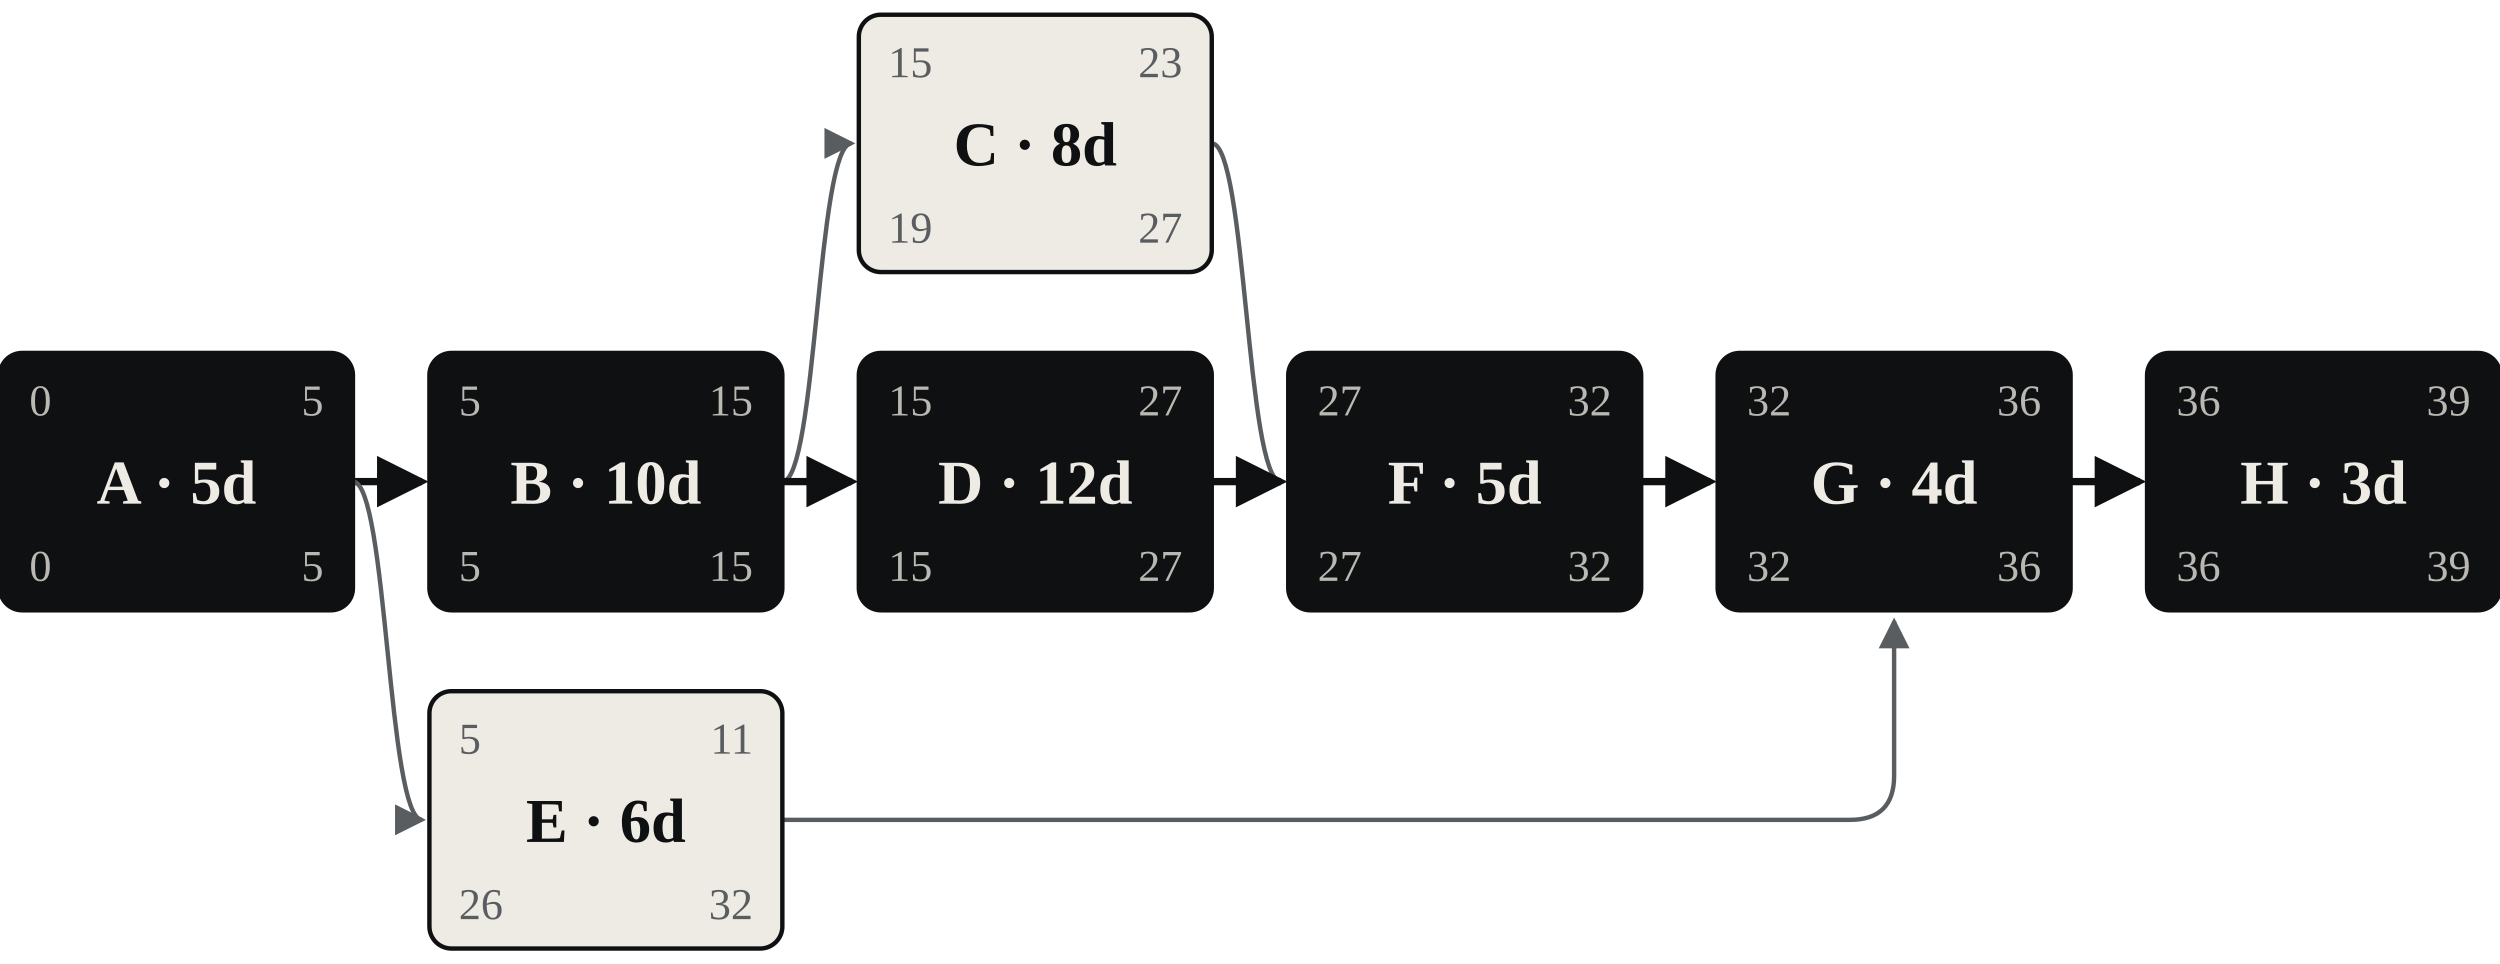
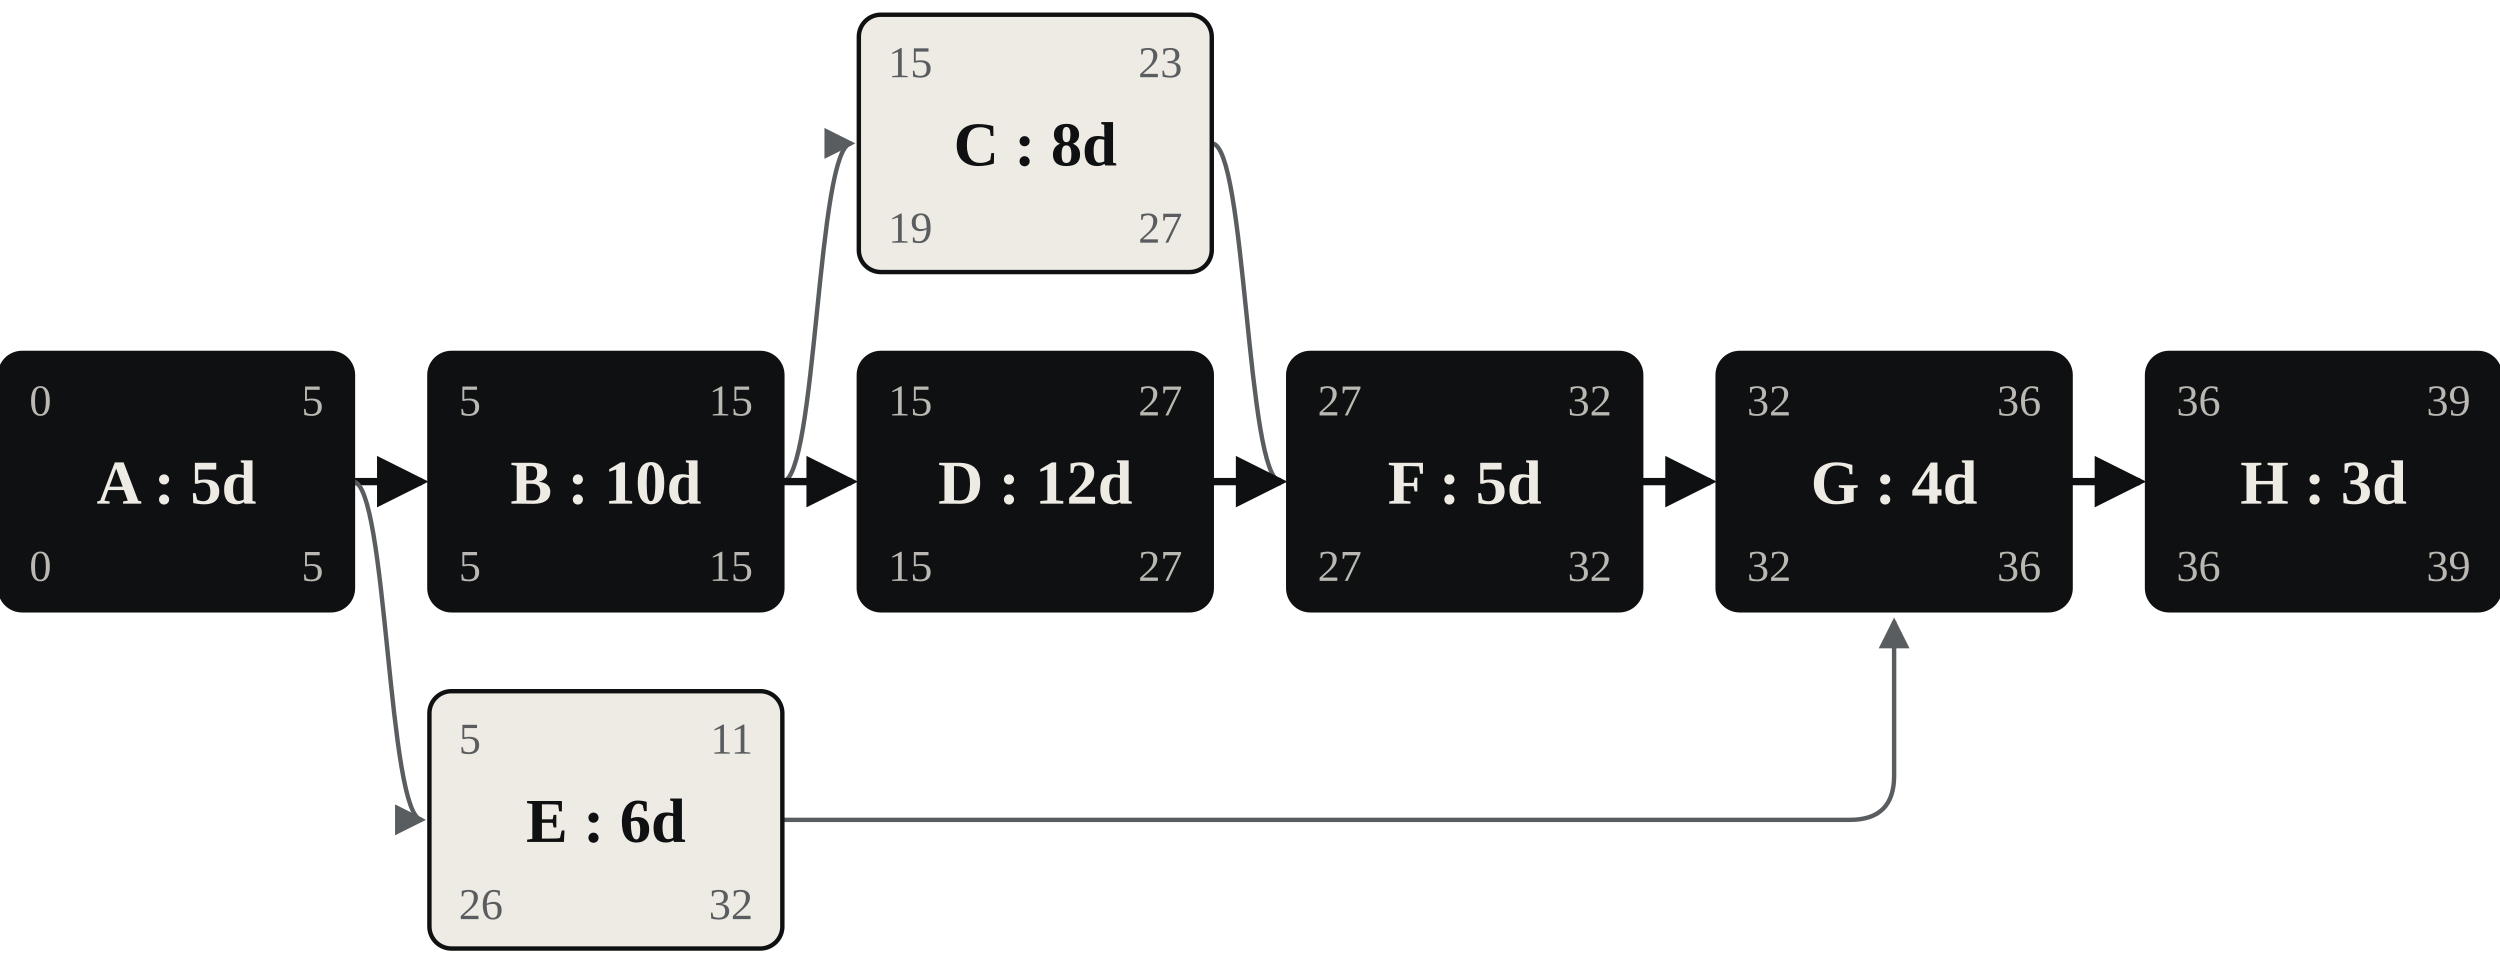
<svg xmlns="http://www.w3.org/2000/svg" viewBox="0 0 680 262" role="img" aria-label="Activity-on-node network. Each box shows the activity, its duration, earliest start and finish on top and latest start and finish below. The critical path runs A, B, D, F, G, H.">
  <defs>
    <marker id="cpm-ar" viewBox="0 0 8 8" refX="7" refY="4" markerWidth="7" markerHeight="7" orient="auto">
      <path d="M0,0 L8,4 L0,8 z" fill="#5a5d60" />
    </marker>
    <marker id="cpm-ark" viewBox="0 0 8 8" refX="7" refY="4" markerWidth="7" markerHeight="7" orient="auto">
      <path d="M0,0 L8,4 L0,8 z" fill="#0f1011" />
    </marker>
  </defs>
  <path d="M96.0,131.0 C105.4,131.0 105.4,131.0 114.8,131.0" fill="none" stroke="#0f1011" stroke-width="2" marker-end="url(#cpm-ark)" />
  <path d="M212.8,131.0 C222.2,131.0 222.2,39.0 231.6,39.0" fill="none" stroke="#5a5d60" stroke-width="1.2" marker-end="url(#cpm-ar)" />
  <path d="M212.8,131.0 C222.2,131.0 222.2,131.0 231.6,131.0" fill="none" stroke="#0f1011" stroke-width="2" marker-end="url(#cpm-ark)" />
  <path d="M96.0,131.0 C105.4,131.0 105.4,223.0 114.8,223.0" fill="none" stroke="#5a5d60" stroke-width="1.2" marker-end="url(#cpm-ar)" />
  <path d="M329.6,39.0 C339.0,39.0 339.0,131.0 348.4,131.0" fill="none" stroke="#5a5d60" stroke-width="1.2" marker-end="url(#cpm-ar)" />
  <path d="M329.6,131.0 C339.0,131.0 339.0,131.0 348.4,131.0" fill="none" stroke="#0f1011" stroke-width="2" marker-end="url(#cpm-ark)" />
  <path d="M212.8,223.0 L503.2,223.0 Q515.2,223.0 515.2,211.0 L515.2,169.0" fill="none" stroke="#5a5d60" stroke-width="1.2" marker-end="url(#cpm-ar)" />
  <path d="M446.4,131.0 C455.8,131.0 455.8,131.0 465.2,131.0" fill="none" stroke="#0f1011" stroke-width="2" marker-end="url(#cpm-ark)" />
  <path d="M563.2,131.0 C572.6,131.0 572.6,131.0 582.0,131.0" fill="none" stroke="#0f1011" stroke-width="2" marker-end="url(#cpm-ark)" />
  <rect x="0.0" y="96" width="96" height="70" rx="6" fill="#0f1011" stroke="#0f1011" stroke-width="1.2" />
  <text x="8.0" y="113" font-size="12" fill="#b9b8b2">0</text>
  <text x="88.0" y="113" font-size="12" fill="#b9b8b2" text-anchor="end">5</text>
-   <text x="48.0" y="137" font-size="17" font-weight="600" fill="#eeebe4" text-anchor="middle">A · 5d</text>
+   <text x="48.0" y="137" font-size="17" font-weight="600" fill="#eeebe4" text-anchor="middle">A : 5d</text>
  <text x="8.0" y="158" font-size="12" fill="#b9b8b2">0</text>
  <text x="88.0" y="158" font-size="12" fill="#b9b8b2" text-anchor="end">5</text>
  <rect x="116.8" y="96" width="96" height="70" rx="6" fill="#0f1011" stroke="#0f1011" stroke-width="1.2" />
  <text x="124.8" y="113" font-size="12" fill="#b9b8b2">5</text>
  <text x="204.8" y="113" font-size="12" fill="#b9b8b2" text-anchor="end">15</text>
-   <text x="164.8" y="137" font-size="17" font-weight="600" fill="#eeebe4" text-anchor="middle">B · 10d</text>
+   <text x="164.8" y="137" font-size="17" font-weight="600" fill="#eeebe4" text-anchor="middle">B : 10d</text>
  <text x="124.8" y="158" font-size="12" fill="#b9b8b2">5</text>
  <text x="204.8" y="158" font-size="12" fill="#b9b8b2" text-anchor="end">15</text>
  <rect x="233.6" y="4" width="96" height="70" rx="6" fill="#eeebe4" stroke="#0f1011" stroke-width="1.2" />
  <text x="241.6" y="21" font-size="12" fill="#5a5d60">15</text>
  <text x="321.6" y="21" font-size="12" fill="#5a5d60" text-anchor="end">23</text>
-   <text x="281.6" y="45" font-size="17" font-weight="600" fill="#0f1011" text-anchor="middle">C · 8d</text>
+   <text x="281.6" y="45" font-size="17" font-weight="600" fill="#0f1011" text-anchor="middle">C : 8d</text>
  <text x="241.6" y="66" font-size="12" fill="#5a5d60">19</text>
  <text x="321.6" y="66" font-size="12" fill="#5a5d60" text-anchor="end">27</text>
  <rect x="233.6" y="96" width="96" height="70" rx="6" fill="#0f1011" stroke="#0f1011" stroke-width="1.2" />
  <text x="241.6" y="113" font-size="12" fill="#b9b8b2">15</text>
  <text x="321.6" y="113" font-size="12" fill="#b9b8b2" text-anchor="end">27</text>
-   <text x="281.6" y="137" font-size="17" font-weight="600" fill="#eeebe4" text-anchor="middle">D · 12d</text>
+   <text x="281.6" y="137" font-size="17" font-weight="600" fill="#eeebe4" text-anchor="middle">D : 12d</text>
  <text x="241.6" y="158" font-size="12" fill="#b9b8b2">15</text>
  <text x="321.6" y="158" font-size="12" fill="#b9b8b2" text-anchor="end">27</text>
  <rect x="116.8" y="188" width="96" height="70" rx="6" fill="#eeebe4" stroke="#0f1011" stroke-width="1.2" />
  <text x="124.8" y="205" font-size="12" fill="#5a5d60">5</text>
  <text x="204.8" y="205" font-size="12" fill="#5a5d60" text-anchor="end">11</text>
-   <text x="164.8" y="229" font-size="17" font-weight="600" fill="#0f1011" text-anchor="middle">E · 6d</text>
+   <text x="164.8" y="229" font-size="17" font-weight="600" fill="#0f1011" text-anchor="middle">E : 6d</text>
  <text x="124.8" y="250" font-size="12" fill="#5a5d60">26</text>
  <text x="204.8" y="250" font-size="12" fill="#5a5d60" text-anchor="end">32</text>
  <rect x="350.4" y="96" width="96" height="70" rx="6" fill="#0f1011" stroke="#0f1011" stroke-width="1.2" />
  <text x="358.4" y="113" font-size="12" fill="#b9b8b2">27</text>
  <text x="438.4" y="113" font-size="12" fill="#b9b8b2" text-anchor="end">32</text>
-   <text x="398.4" y="137" font-size="17" font-weight="600" fill="#eeebe4" text-anchor="middle">F · 5d</text>
+   <text x="398.4" y="137" font-size="17" font-weight="600" fill="#eeebe4" text-anchor="middle">F : 5d</text>
  <text x="358.4" y="158" font-size="12" fill="#b9b8b2">27</text>
  <text x="438.4" y="158" font-size="12" fill="#b9b8b2" text-anchor="end">32</text>
  <rect x="467.2" y="96" width="96" height="70" rx="6" fill="#0f1011" stroke="#0f1011" stroke-width="1.2" />
  <text x="475.2" y="113" font-size="12" fill="#b9b8b2">32</text>
  <text x="555.2" y="113" font-size="12" fill="#b9b8b2" text-anchor="end">36</text>
-   <text x="515.2" y="137" font-size="17" font-weight="600" fill="#eeebe4" text-anchor="middle">G · 4d</text>
+   <text x="515.2" y="137" font-size="17" font-weight="600" fill="#eeebe4" text-anchor="middle">G : 4d</text>
  <text x="475.2" y="158" font-size="12" fill="#b9b8b2">32</text>
  <text x="555.2" y="158" font-size="12" fill="#b9b8b2" text-anchor="end">36</text>
  <rect x="584.0" y="96" width="96" height="70" rx="6" fill="#0f1011" stroke="#0f1011" stroke-width="1.2" />
  <text x="592.0" y="113" font-size="12" fill="#b9b8b2">36</text>
  <text x="672.0" y="113" font-size="12" fill="#b9b8b2" text-anchor="end">39</text>
-   <text x="632.0" y="137" font-size="17" font-weight="600" fill="#eeebe4" text-anchor="middle">H · 3d</text>
+   <text x="632.0" y="137" font-size="17" font-weight="600" fill="#eeebe4" text-anchor="middle">H : 3d</text>
  <text x="592.0" y="158" font-size="12" fill="#b9b8b2">36</text>
  <text x="672.0" y="158" font-size="12" fill="#b9b8b2" text-anchor="end">39</text>
</svg>
